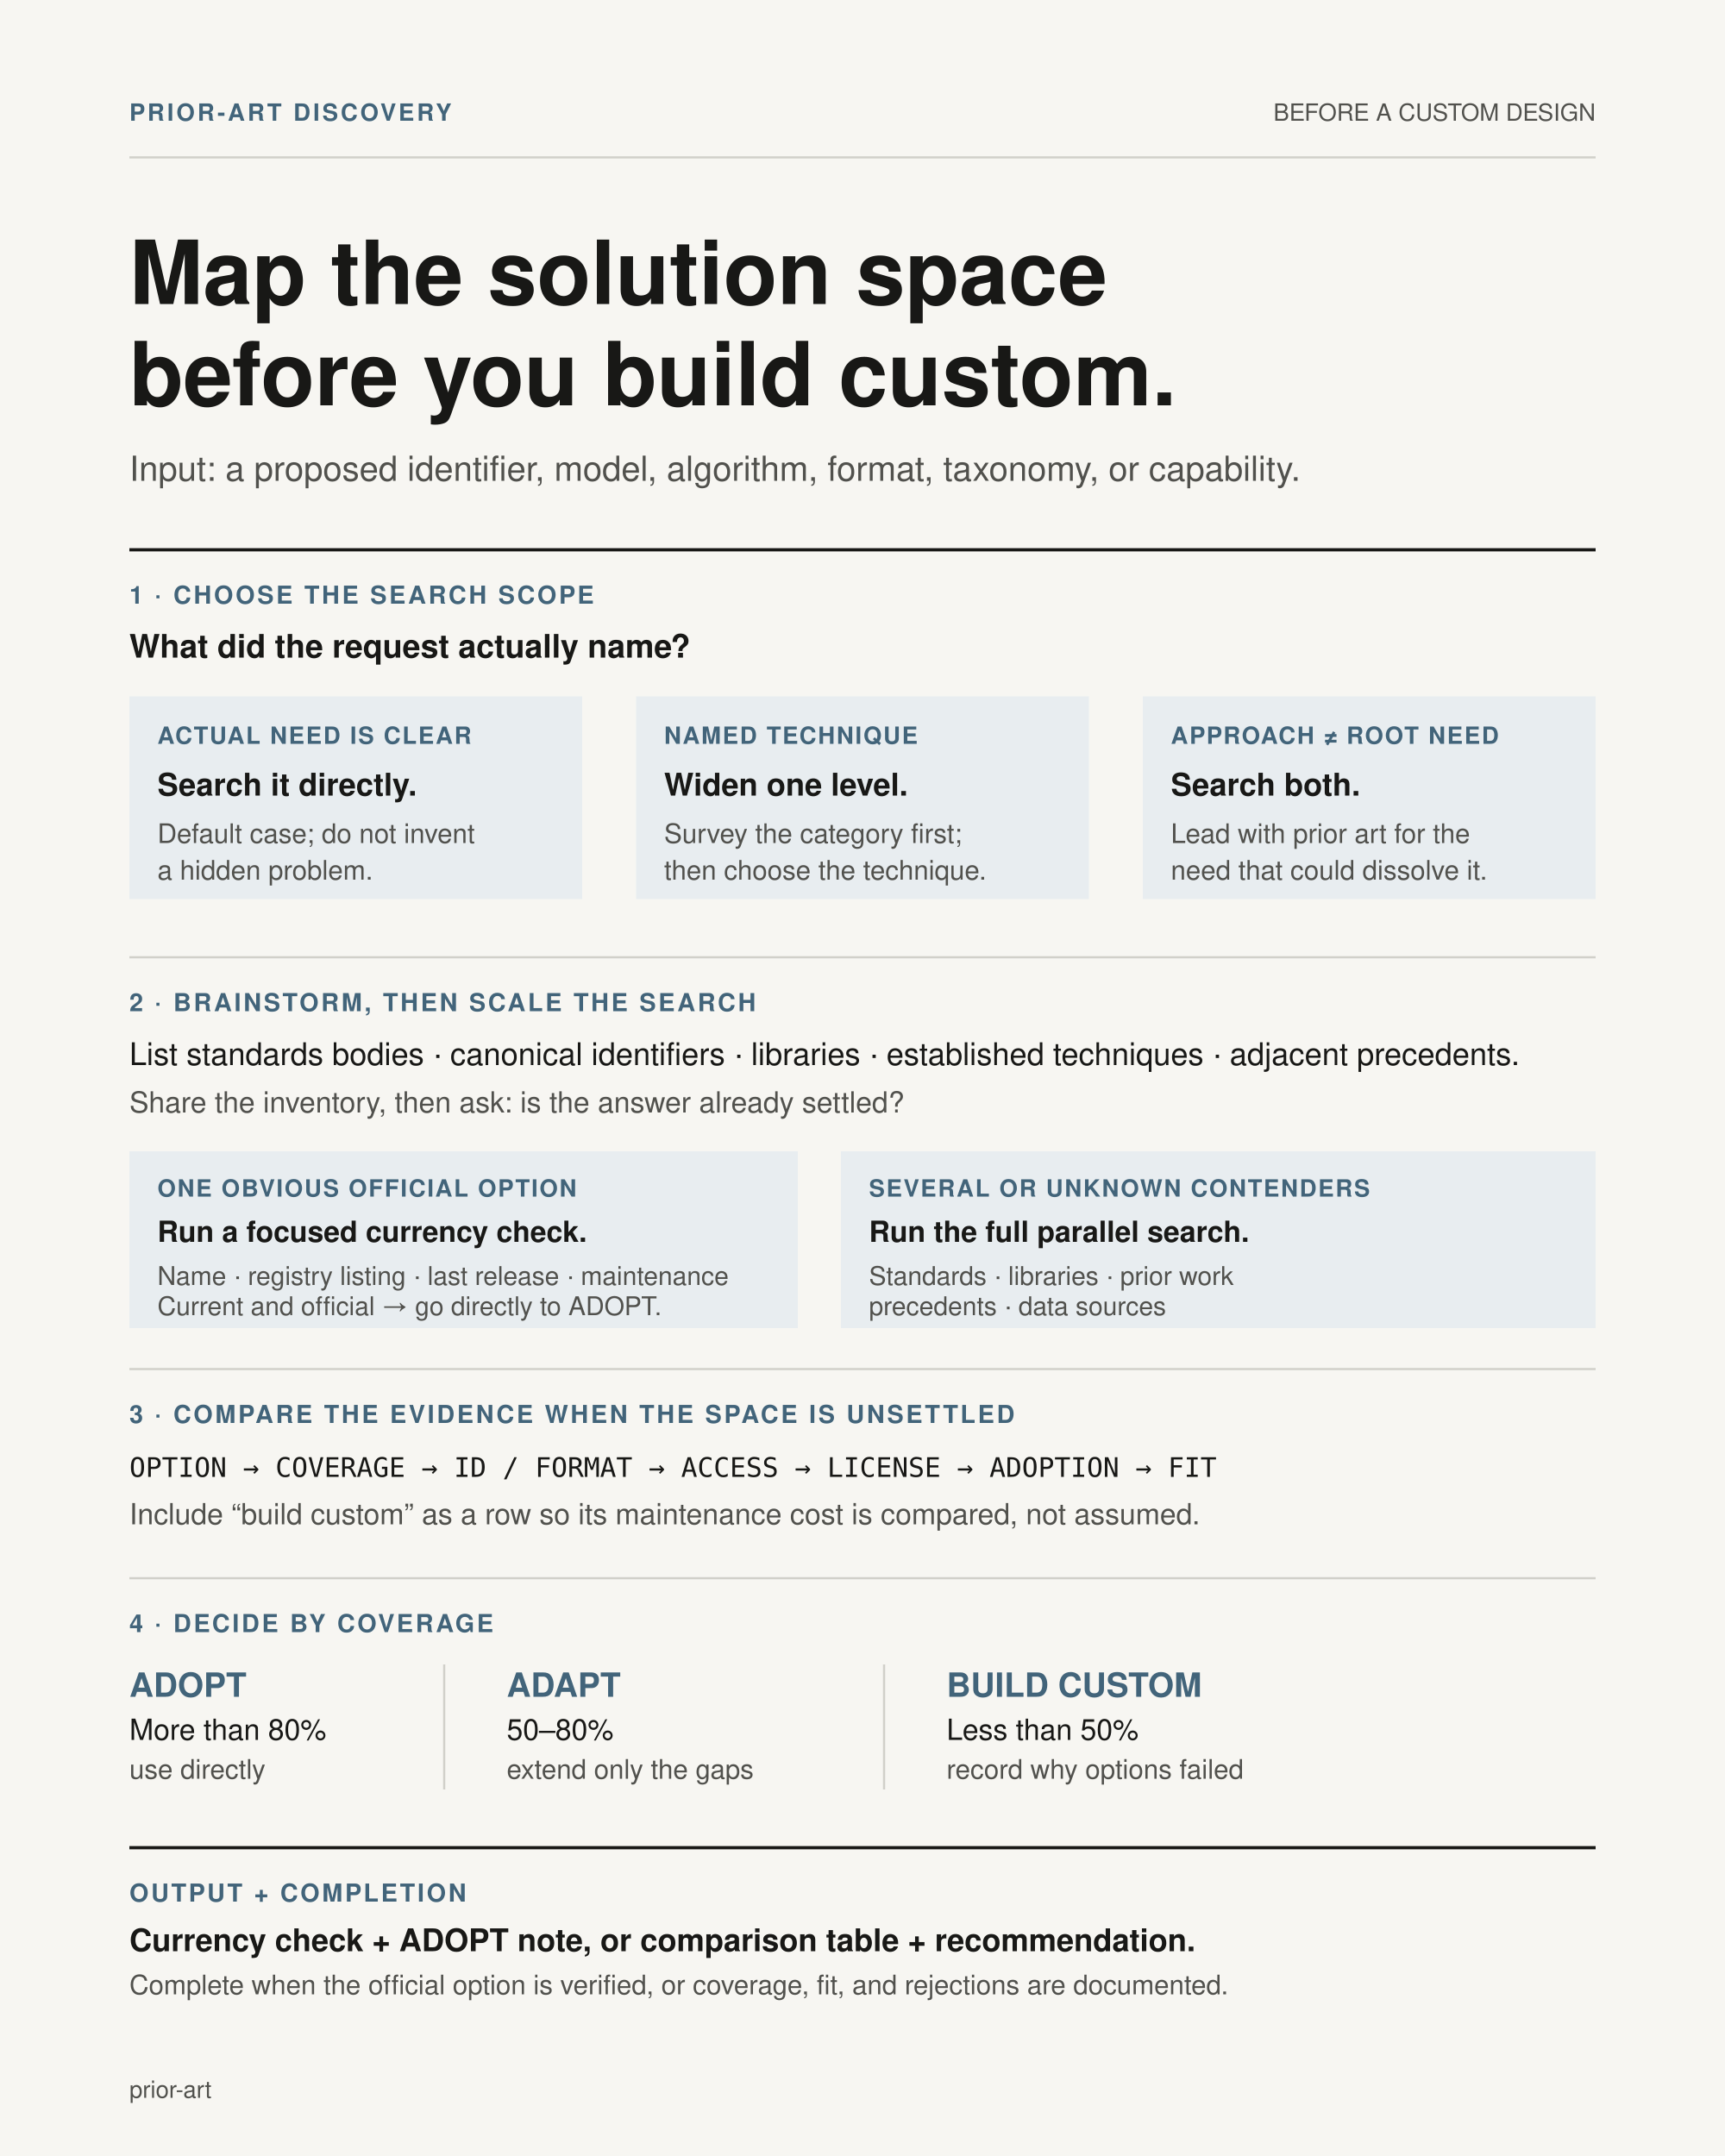
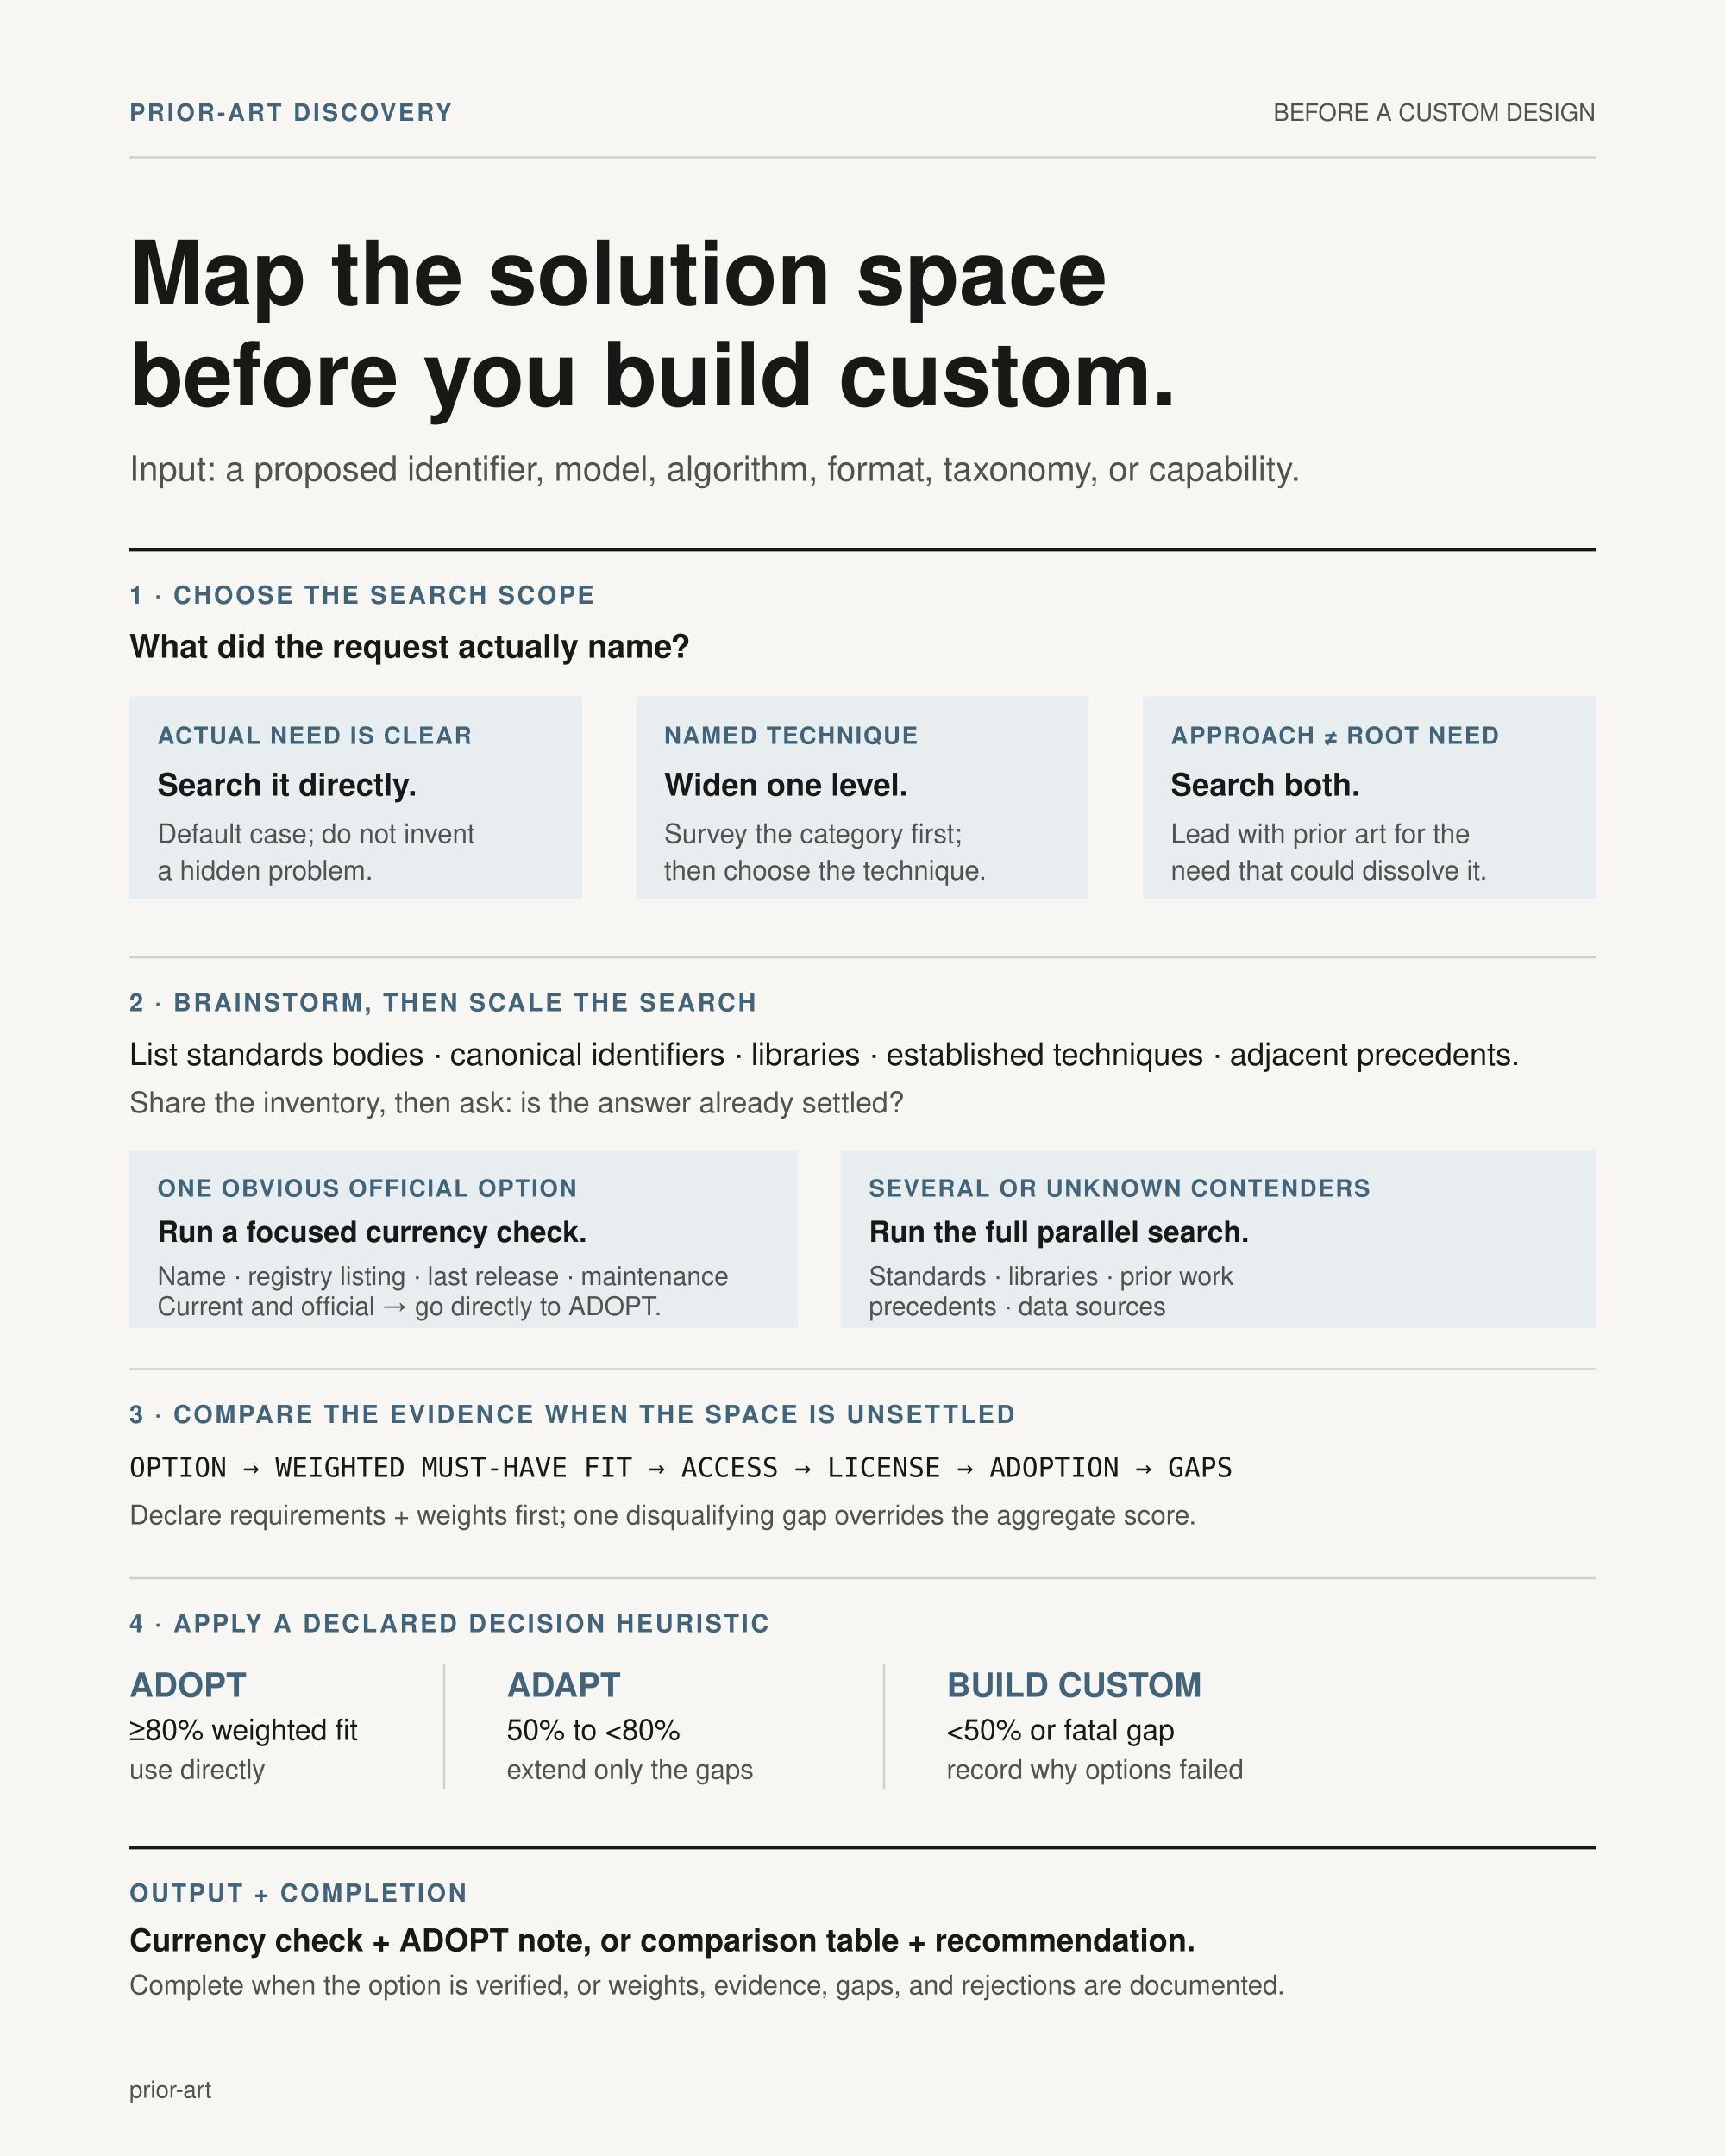
<svg xmlns="http://www.w3.org/2000/svg" width="1600" height="2000" viewBox="0 0 1600 2000" role="img" aria-labelledby="title desc">
  <style>.sans{font-family:Helvetica,Arial,sans-serif}.mono{font-family:Menlo,Consolas,monospace}</style>
  <rect width="1600" height="2000" fill="#f7f6f2" />
  <text class="sans" x="120" y="112" font-size="22" font-weight="700" letter-spacing="2.4" fill="#42647a">PRIOR-ART DISCOVERY</text>
  <text class="sans" x="1480" y="112" text-anchor="end" font-size="22" fill="#51514d">BEFORE A CUSTOM DESIGN</text>
  <line x1="120" y1="146" x2="1480" y2="146" stroke="#d1d0ca" stroke-width="2" />
  <text class="sans" x="120" y="282" font-size="82" font-weight="700" fill="#181816">Map the solution space</text>
  <text class="sans" x="120" y="376" font-size="82" font-weight="700" fill="#181816">before you build custom.</text>
  <text class="sans" x="120" y="446" font-size="32" fill="#51514d">Input: a proposed identifier, model, algorithm, format, taxonomy, or capability.</text>
  <line x1="120" y1="510" x2="1480" y2="510" stroke="#181816" stroke-width="3" />
  <text class="sans" x="120" y="560" font-size="23" font-weight="700" letter-spacing="2.2" fill="#42647a">1 · CHOOSE THE SEARCH SCOPE</text>
  <text class="sans" x="120" y="610" font-size="30" font-weight="700" fill="#181816">What did the request actually name?</text>
  <g class="sans">
    <rect x="120" y="646" width="420" height="188" fill="#e8edf0" />
    <text x="146" y="690" font-size="22" font-weight="700" letter-spacing="1.4" fill="#42647a">ACTUAL NEED IS CLEAR</text>
    <text x="146" y="738" font-size="29" font-weight="700" fill="#181816">Search it directly.</text>
    <text x="146" y="782" font-size="25" fill="#51514d">Default case; do not invent</text>
    <text x="146" y="816" font-size="25" fill="#51514d">a hidden problem.</text>
    <rect x="590" y="646" width="420" height="188" fill="#e8edf0" />
    <text x="616" y="690" font-size="22" font-weight="700" letter-spacing="1.4" fill="#42647a">NAMED TECHNIQUE</text>
    <text x="616" y="738" font-size="29" font-weight="700" fill="#181816">Widen one level.</text>
    <text x="616" y="782" font-size="25" fill="#51514d">Survey the category first;</text>
    <text x="616" y="816" font-size="25" fill="#51514d">then choose the technique.</text>
    <rect x="1060" y="646" width="420" height="188" fill="#e8edf0" />
    <text x="1086" y="690" font-size="22" font-weight="700" letter-spacing="1.4" fill="#42647a">APPROACH ≠ ROOT NEED</text>
    <text x="1086" y="738" font-size="29" font-weight="700" fill="#181816">Search both.</text>
    <text x="1086" y="782" font-size="25" fill="#51514d">Lead with prior art for the</text>
    <text x="1086" y="816" font-size="25" fill="#51514d">need that could dissolve it.</text>
  </g>
  <line x1="120" y1="888" x2="1480" y2="888" stroke="#d1d0ca" stroke-width="2" />
  <text class="sans" x="120" y="938" font-size="23" font-weight="700" letter-spacing="2.2" fill="#42647a">2 · BRAINSTORM, THEN SCALE THE SEARCH</text>
  <text class="sans" x="120" y="988" font-size="29" fill="#181816">List standards bodies · canonical identifiers · libraries · established techniques · adjacent precedents.</text>
  <text class="sans" x="120" y="1032" font-size="27" fill="#51514d">Share the inventory, then ask: is the answer already settled?</text>
  <g class="sans">
    <rect x="120" y="1068" width="620" height="164" fill="#e8edf0" />
    <text x="146" y="1110" font-size="22" font-weight="700" letter-spacing="1.4" fill="#42647a">ONE OBVIOUS OFFICIAL OPTION</text>
    <text x="146" y="1152" font-size="27" font-weight="700" fill="#181816">Run a focused currency check.</text>
    <text x="146" y="1192" font-size="24" fill="#51514d">Name · registry listing · last release · maintenance</text>
    <text x="146" y="1220" font-size="24" fill="#51514d">Current and official → go directly to ADOPT.</text>
    <rect x="780" y="1068" width="700" height="164" fill="#e8edf0" />
    <text x="806" y="1110" font-size="22" font-weight="700" letter-spacing="1.4" fill="#42647a">SEVERAL OR UNKNOWN CONTENDERS</text>
    <text x="806" y="1152" font-size="27" font-weight="700" fill="#181816">Run the full parallel search.</text>
    <text x="806" y="1192" font-size="24" fill="#51514d">Standards · libraries · prior work</text>
    <text x="806" y="1220" font-size="24" fill="#51514d">precedents · data sources</text>
  </g>
  <line x1="120" y1="1270" x2="1480" y2="1270" stroke="#d1d0ca" stroke-width="2" />
  <text class="sans" x="120" y="1320" font-size="23" font-weight="700" letter-spacing="2.2" fill="#42647a">3 · COMPARE THE EVIDENCE WHEN THE SPACE IS UNSETTLED</text>
-   <text class="mono" x="120" y="1370" font-size="25" fill="#181816">OPTION → COVERAGE → ID / FORMAT → ACCESS → LICENSE → ADOPTION → FIT</text>
-   <text class="sans" x="120" y="1414" font-size="27" fill="#51514d">Include “build custom” as a row so its maintenance cost is compared, not assumed.</text>
+   <text class="mono" x="120" y="1370" font-size="25" fill="#181816">OPTION → WEIGHTED MUST-HAVE FIT → ACCESS → LICENSE → ADOPTION → GAPS</text>
+   <text class="sans" x="120" y="1414" font-size="25" fill="#51514d">Declare requirements + weights first; one disqualifying gap overrides the aggregate score.</text>
  <line x1="120" y1="1464" x2="1480" y2="1464" stroke="#d1d0ca" stroke-width="2" />
-   <text class="sans" x="120" y="1514" font-size="23" font-weight="700" letter-spacing="2.2" fill="#42647a">4 · DECIDE BY COVERAGE</text>
+   <text class="sans" x="120" y="1514" font-size="23" font-weight="700" letter-spacing="2.2" fill="#42647a">4 · APPLY A DECLARED DECISION HEURISTIC</text>
  <g class="sans">
    <text x="120" y="1574" font-size="31" font-weight="700" fill="#42647a">ADOPT</text>
-     <text x="120" y="1614" font-size="27" fill="#181816">More than 80%</text>
+     <text x="120" y="1614" font-size="27" fill="#181816">≥80% weighted fit</text>
    <text x="120" y="1650" font-size="25" fill="#51514d">use directly</text>
    <line x1="412" y1="1544" x2="412" y2="1660" stroke="#d1d0ca" stroke-width="2" />
    <text x="470" y="1574" font-size="31" font-weight="700" fill="#42647a">ADAPT</text>
-     <text x="470" y="1614" font-size="27" fill="#181816">50–80%</text>
+     <text x="470" y="1614" font-size="27" fill="#181816">50% to &lt;80%</text>
    <text x="470" y="1650" font-size="25" fill="#51514d">extend only the gaps</text>
    <line x1="820" y1="1544" x2="820" y2="1660" stroke="#d1d0ca" stroke-width="2" />
    <text x="878" y="1574" font-size="31" font-weight="700" fill="#42647a">BUILD CUSTOM</text>
-     <text x="878" y="1614" font-size="27" fill="#181816">Less than 50%</text>
+     <text x="878" y="1614" font-size="27" fill="#181816">&lt;50% or fatal gap</text>
    <text x="878" y="1650" font-size="25" fill="#51514d">record why options failed</text>
  </g>
  <line x1="120" y1="1714" x2="1480" y2="1714" stroke="#181816" stroke-width="3" />
  <text class="sans" x="120" y="1764" font-size="23" font-weight="700" letter-spacing="2.2" fill="#42647a">OUTPUT + COMPLETION</text>
  <text class="sans" x="120" y="1810" font-size="29" font-weight="700" fill="#181816">Currency check + ADOPT note, or comparison table + recommendation.</text>
-   <text class="sans" x="120" y="1850" font-size="25" fill="#51514d">Complete when the official option is verified, or coverage, fit, and rejections are documented.</text>
+   <text class="sans" x="120" y="1850" font-size="25" fill="#51514d">Complete when the option is verified, or weights, evidence, gaps, and rejections are documented.</text>
  <text class="sans" x="120" y="1946" font-size="22" fill="#51514d">prior-art</text>
</svg>
